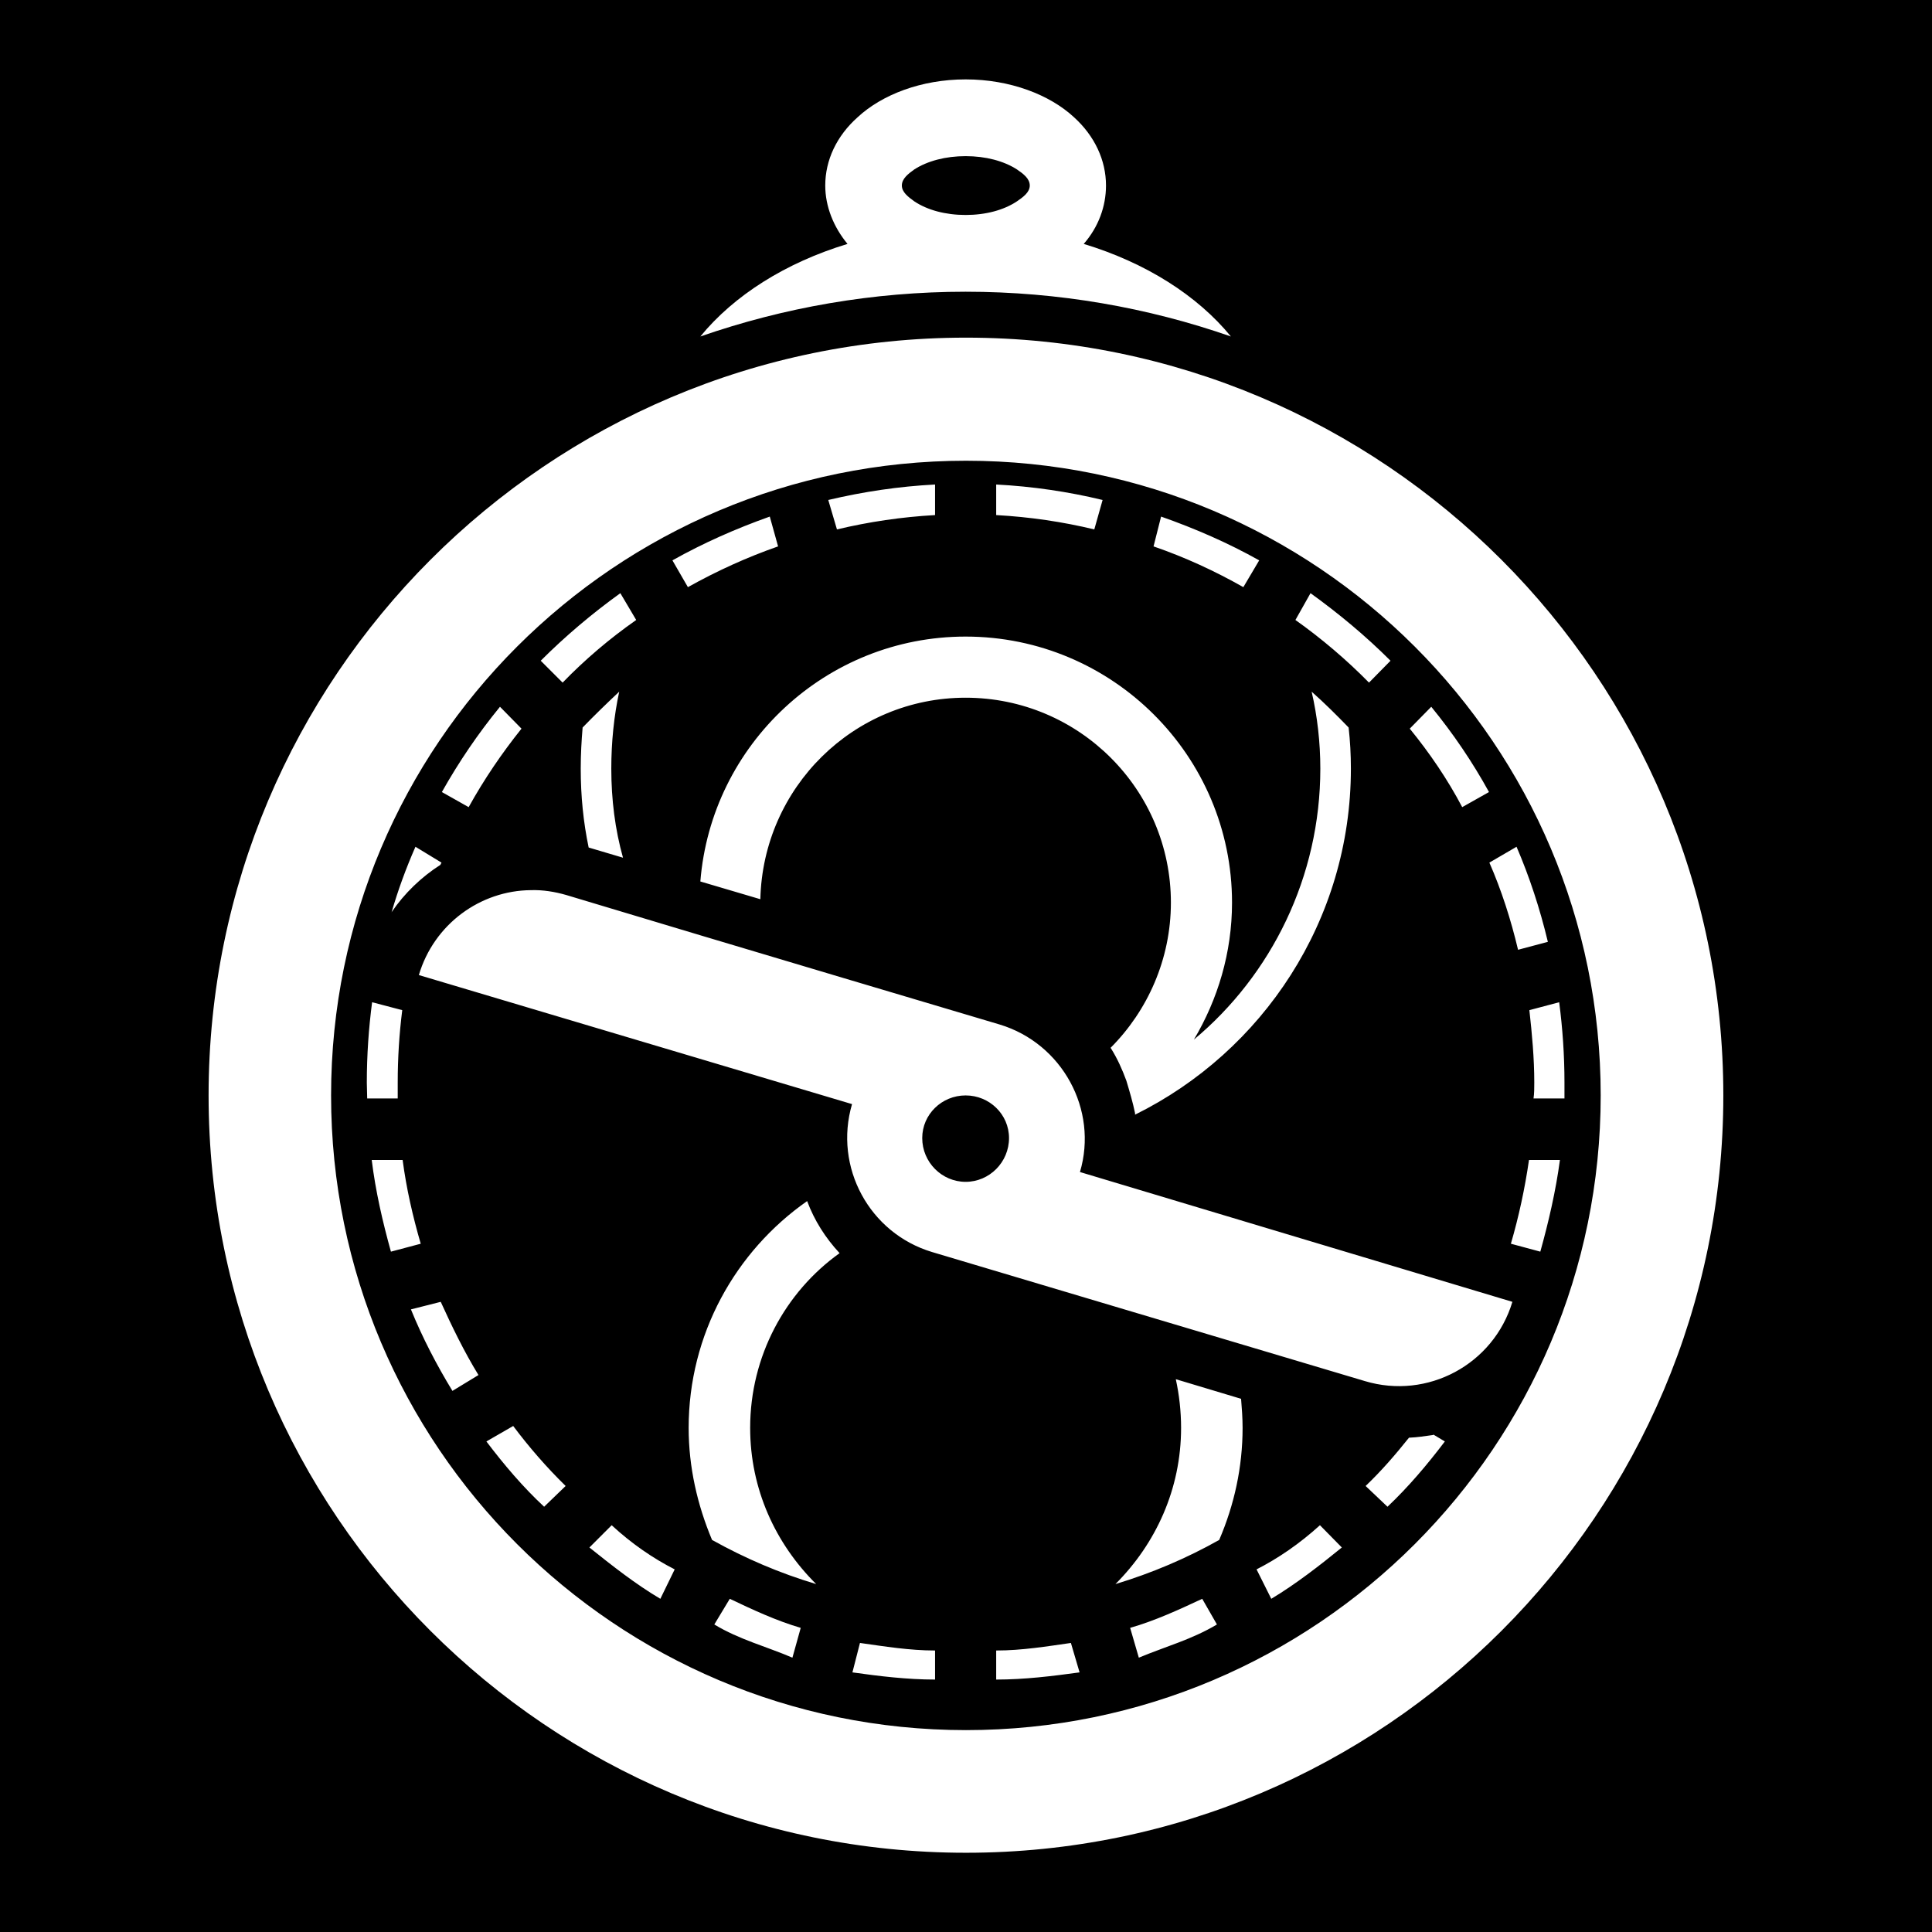
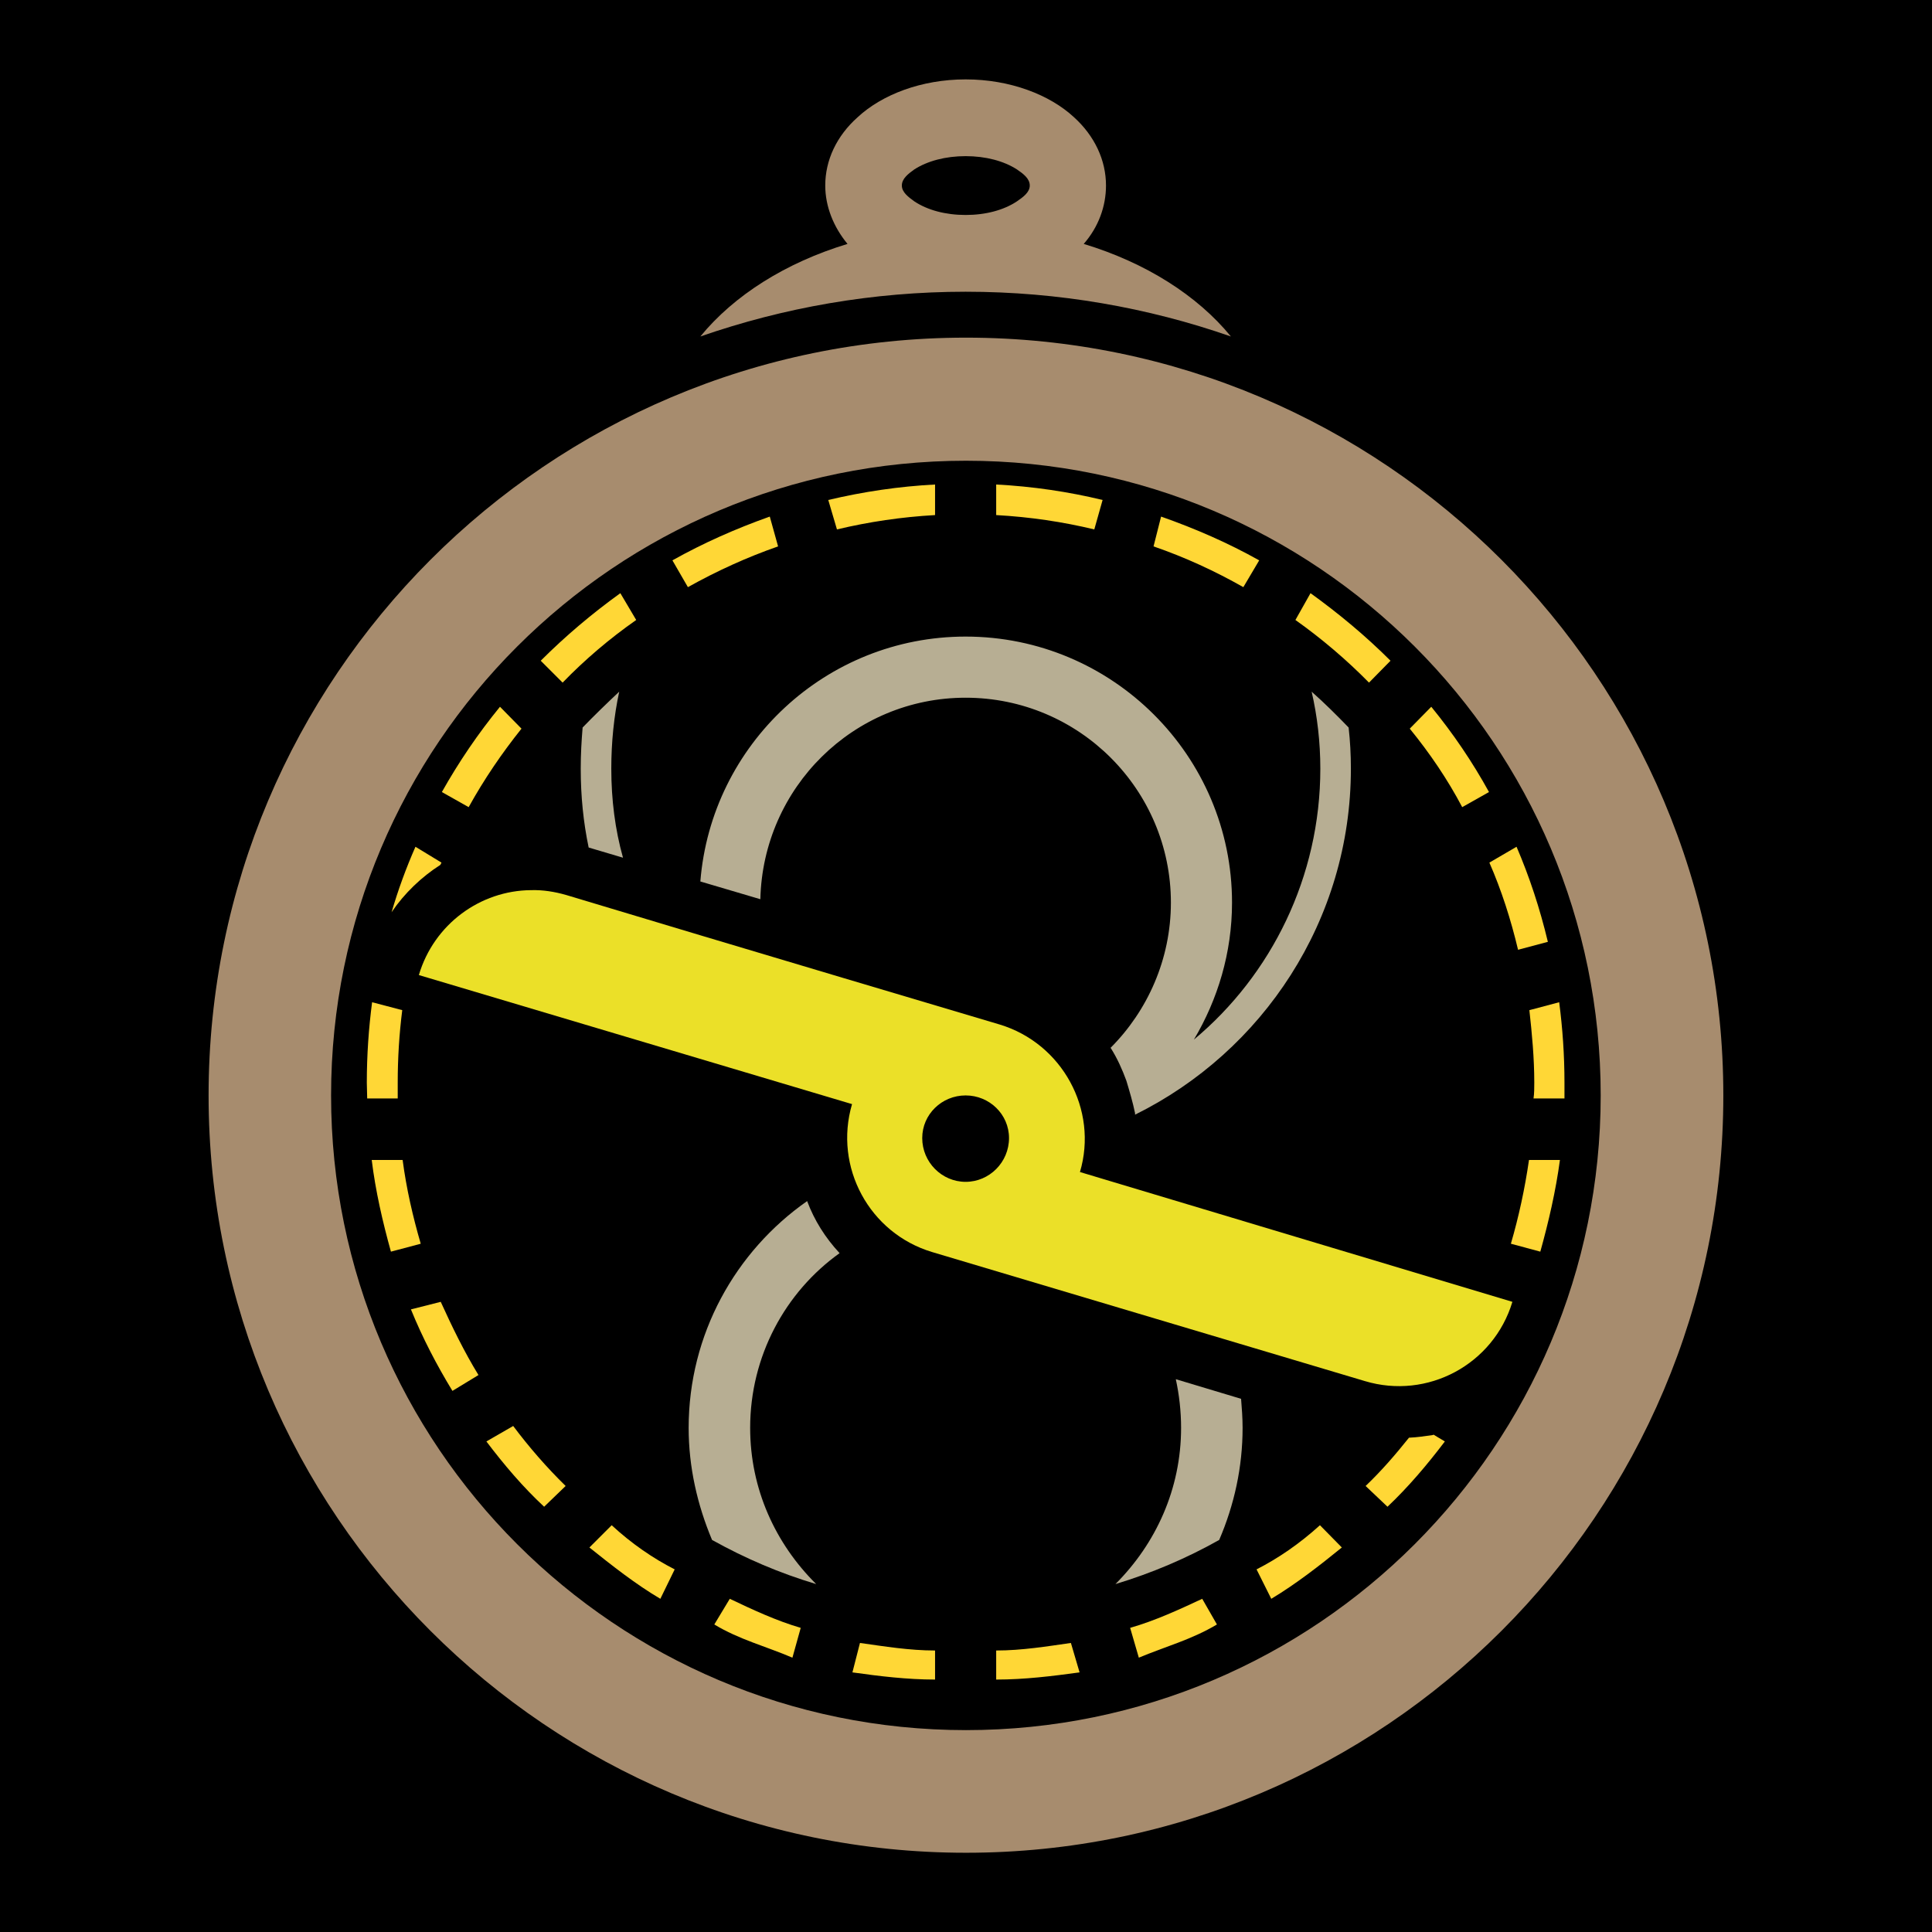
- <svg xmlns="http://www.w3.org/2000/svg" viewBox="0 0 512 512">
-   <path d="M0 0h512v512H0z" />
-   <path fill="#fff" d="M255.9 21.04c-11.8 0-22.2 4.08-28.6 10.01-5.6 4.98-8.6 11.41-8.6 18.11 0 5.55 2.2 11.01 5.9 15.48-16.4 4.97-30.1 13.64-39 24.53 22.1-7.67 45.7-11.86 70.3-11.86 24.6 0 48.3 4.19 70.3 11.86-8.9-10.89-22.6-19.56-39-24.53 3.9-4.47 5.9-9.93 5.9-15.48 0-6.7-3-13.13-8.5-18.11-6.4-5.93-16.9-10.01-28.7-10.01zm0 20.34c5.3 0 10.1 1.27 13.6 3.52 1.7 1.16 3.4 2.43 3.4 4.27 0 1.76-1.7 3.03-3.4 4.19-3.5 2.33-8.3 3.61-13.6 3.61-5.3 0-10.1-1.28-13.6-3.61-1.6-1.16-3.3-2.43-3.3-4.19 0-1.84 1.7-3.11 3.3-4.27 3.5-2.25 8.3-3.52 13.6-3.52zm.1 48.1c-110.8 0-200.72 90.02-200.72 200.82S145.2 491 256 491s200.7-89.9 200.7-200.7c0-110.8-89.9-200.82-200.7-200.82zm0 32.62c92.9 0 168.2 75.3 168.2 168.2 0 92.8-75.3 168.2-168.2 168.2-92.9 0-168.26-75.4-168.26-168.2 0-92.9 75.36-168.2 168.26-168.2zm-8.2 6.3c-9.6.5-19 1.9-28.3 4.1l2.3 7.8c8.4-2 17.1-3.3 26-3.8v-8.1zm16.2 0v8.1c9 .5 17.7 1.8 26 3.8l2.2-7.8c-9.1-2.2-18.6-3.6-28.2-4.1zm-60 8.5c-9 3.2-17.6 7-25.8 11.6l4.1 7.1c7.7-4.3 15.6-7.9 23.9-10.8l-2.2-7.9zm103.7 0-2 7.9c8.4 2.9 16.2 6.5 23.8 10.8l4.2-7.1c-8.2-4.6-16.9-8.4-26-11.6zm-143.3 20.3c-7.5 5.4-14.6 11.4-21.1 17.9l5.8 5.8c5.9-6.1 12.5-11.7 19.5-16.6l-4.2-7.1zm182.9 0-4 7.1c6.9 4.9 13.5 10.5 19.5 16.6l5.7-5.8c-6.5-6.5-13.7-12.5-21.2-17.9zm-91.4 11.5c-37 0-67.4 28.6-70.3 64.9l15.9 4.7c.7-29.6 24.7-53.4 54.4-53.4 30.1 0 54.4 24.4 54.4 54.3 0 15-6.2 28.7-16 38.5l.1.1c1.7 2.7 3 5.6 4.1 8.6.9 3 1.7 5.7 2.3 8.6v.4c33.8-16.7 57.2-51.5 57.2-91.7 0-3.8-.2-7.3-.6-10.9-3.2-3.3-6.3-6.4-9.8-9.5 1.5 6.5 2.3 13.4 2.3 20.4 0 28.7-13 54.7-33.5 71.8 6.3-10.6 10.1-23 10.1-36.3 0-38.9-31.7-70.5-70.6-70.5zm-91.8 14.6c-3.3 3.1-6.5 6.2-9.7 9.5-.3 3.6-.5 7.1-.5 10.9 0 7.3.7 14.2 2.1 20.9l9.1 2.7c-2.1-7.5-3.1-15.4-3.1-23.6 0-7 .7-13.9 2.1-20.4zm-31.6 4c-5.8 7.1-10.9 14.6-15.4 22.6l7.1 4c4.1-7.4 8.8-14.3 14-20.8l-5.7-5.8zm246.8 0-5.7 5.8c5.3 6.5 10 13.4 13.9 20.8l7.1-4c-4.4-8-9.5-15.5-15.3-22.6zm-269.2 37.1c-2.5 5.7-4.6 11.4-6.4 17.6l.1-.3c3.4-5 7.9-9.3 12.9-12.5l.3-.6-6.9-4.2zm291.8 0-7.2 4.2c3.2 7.3 5.7 15.1 7.6 23.1l7.9-2.1c-2.1-8.8-4.9-17.3-8.3-25.2zm-261.2 11.5c-13.4.1-25.7 9-29.7 22.5l114.8 34.2c-4.9 16.7 4.6 34.2 21.2 39.2L361.7 366c16.6 5 34.1-4.4 39.1-21l-114.6-34.4c4.9-16.5-4.7-34.1-21.3-39.1 0 0-72.4-21.5-114.8-34.3-3.1-.9-6.3-1.4-9.4-1.3zm-42.09 29.7c-.9 6.9-1.4 14-1.4 21.3 0 1.3.1 2.9.1 4.2h8.09v-4.2c0-6.5.4-12.9 1.2-19.2l-7.99-2.1zm314.59 0-7.9 2.1c.7 6.3 1.3 12.7 1.3 19.2 0 1.3 0 2.9-.2 4.2h8.2v-4.2c0-7.3-.5-14.4-1.4-21.3zm-157.3 24.7c6.3 0 11.5 5 11.5 11.3 0 6.4-5.2 11.6-11.5 11.6s-11.5-5.2-11.5-11.6c0-6.3 5.2-11.3 11.5-11.3zM98.51 307.4c1 8.2 2.89 16.4 5.09 24.3l7.9-2.1c-2.1-7.2-3.8-14.6-4.8-22.2h-8.19zm306.69 0c-1.1 7.6-2.7 15-4.8 22.2l7.8 2.1c2.2-7.9 4.1-16.1 5.2-24.3h-8.2zm-191.3 10.9c-19 13.3-31.4 35.3-31.4 60.1 0 10.4 2.3 20.4 6.2 29.7 8.8 4.9 17.9 8.8 27.6 11.7-10.8-10.7-17.5-25.2-17.5-41.4 0-19 9.3-36 23.7-46.3-3.8-4.1-6.7-8.7-8.6-13.8zM116.8 345l-7.9 2c3.1 7.6 6.8 14.7 11 21.6l6.9-4.2c-3.8-6.2-7-12.8-10-19.4zm194.8 20.5c.9 4.1 1.4 8.5 1.4 12.9 0 16.2-6.7 30.7-17.4 41.4 9.6-2.9 18.8-6.8 27.5-11.7 4-9.3 6.2-19.3 6.2-29.7 0-2.7-.2-5.2-.4-7.7l-17.3-5.2zM136 377.9l-7.1 4.1c4.7 6.2 9.7 12.1 15.3 17.3l5.7-5.5c-5.1-5-9.7-10.3-13.9-15.9zm243.9 2.3-.2.1c-2.1.3-4 .6-6.2.7h-.1c-3.6 4.5-7.3 8.8-11.5 12.8l5.8 5.5c5.5-5.2 10.5-11.1 15.2-17.3l-3-1.8zm-217.8 24-5.9 5.9c6 4.8 12.2 9.7 18.8 13.6l3.8-7.8c-5.7-2.9-11.4-6.8-16.7-11.7zm187.7 0c-5.4 4.9-11.1 8.8-16.8 11.7l3.9 7.8c6.5-3.9 12.8-8.8 18.7-13.6l-5.8-5.9zm-156.4 19.5-4.1 6.8c6.6 4 13.7 5.8 20.7 8.8l2.2-7.9c-6.5-1.9-12.7-4.8-18.8-7.7zm125.2 0c-6.2 2.9-12.5 5.8-19.1 7.7l2.3 7.9c7.2-3 14-4.8 20.7-8.8l-3.9-6.8zm-90.7 11.7-2 7.8c7.1 1 14.5 1.9 21.9 1.9v-7.7c-6.8 0-13.5-1.1-19.9-2zm55.9 0c-6.3.9-13 2-19.8 2v7.7c7.5 0 14.8-.9 22.1-1.9l-2.3-7.8z" />
+ <svg xmlns="http://www.w3.org/2000/svg" width="100%" height="100%" viewBox="0 0 512 512" version="1.1" xml:space="preserve" style="fill-rule:evenodd;clip-rule:evenodd;stroke-linejoin:round;stroke-miterlimit:2;">
+   <rect x="0" y="0" width="512" height="512" style="fill-rule:nonzero;" />
+   <path d="M247.8,128.4L247.8,136.5C238.9,137 230.2,138.3 221.8,140.3L219.5,132.5C228.8,130.3 238.2,128.9 247.8,128.4ZM379.3,187.3C385.1,194.4 390.2,201.9 394.6,209.9L387.5,213.9C383.6,206.5 378.9,199.6 373.6,193.1L379.3,187.3ZM164.4,157.2L168.6,164.3C161.6,169.2 155,174.8 149.1,180.9L143.3,175.1C149.8,168.6 156.9,162.6 164.4,157.2ZM264,128.4C273.6,128.9 283.1,130.3 292.2,132.5L290,140.3C281.7,138.3 273,137 264,136.5L264,128.4ZM204,136.9L206.2,144.8C197.9,147.7 190,151.3 182.3,155.6L178.2,148.5C186.4,143.9 195,140.1 204,136.9ZM307.7,136.9C316.8,140.1 325.5,143.9 333.7,148.5L329.5,155.6C321.9,151.3 314.1,147.7 305.7,144.8L307.7,136.9ZM132.5,187.3L138.2,193.1C133,199.6 128.3,206.5 124.2,213.9L117.1,209.9C121.6,201.9 126.7,194.4 132.5,187.3ZM110.1,224.4L117,228.6L116.7,229.2C111.7,232.4 107.2,236.7 103.8,241.7L103.7,242C105.5,235.8 107.6,230.1 110.1,224.4ZM401.9,224.4C405.3,232.3 408.1,240.8 410.2,249.6L402.3,251.7C400.4,243.7 397.9,235.9 394.7,228.6L401.9,224.4ZM98.61,265.6L106.6,267.7C105.8,274 105.4,280.4 105.4,286.9L105.4,291.1L97.31,291.1C97.31,289.8 97.21,288.2 97.21,286.9C97.21,279.6 97.71,272.5 98.61,265.6ZM413.2,265.6C414.1,272.5 414.6,279.6 414.6,286.9L414.6,291.1L406.4,291.1C406.6,289.8 406.6,288.2 406.6,286.9C406.6,280.4 406,274 405.3,267.7L413.2,265.6ZM98.51,307.4L106.7,307.4C107.7,315 109.4,322.4 111.5,329.6L103.6,331.7C101.4,323.8 99.51,315.6 98.51,307.4ZM405.2,307.4L413.4,307.4C412.3,315.6 410.4,323.8 408.2,331.7L400.4,329.6C402.5,322.4 404.1,315 405.2,307.4ZM116.8,345C119.8,351.6 123,358.2 126.8,364.4L119.9,368.6C115.7,361.7 112,354.6 108.9,347L116.8,345ZM136,377.9C140.2,383.5 144.8,388.8 149.9,393.8L144.2,399.3C138.6,394.1 133.6,388.2 128.9,382L136,377.9ZM379.9,380.2L382.9,382C378.2,388.2 373.2,394.1 367.7,399.3L361.9,393.8C366.1,389.8 369.8,385.5 373.4,381L373.5,381C375.7,380.9 377.6,380.6 379.7,380.3L379.9,380.2ZM162.1,404.2C167.4,409.1 173.1,413 178.8,415.9L175,423.7C168.4,419.8 162.2,414.9 156.2,410.1L162.1,404.2ZM349.8,404.2L355.6,410.1C349.7,414.9 343.4,419.8 336.9,423.7L333,415.9C338.7,413 344.4,409.1 349.8,404.2ZM193.4,423.7C199.5,426.6 205.7,429.5 212.2,431.4L210,439.3C203,436.3 195.9,434.5 189.3,430.5L193.4,423.7ZM318.6,423.7L322.5,430.5C315.8,434.5 309,436.3 301.8,439.3L299.5,431.4C306.1,429.5 312.4,426.6 318.6,423.7ZM227.9,435.4C234.3,436.3 241,437.4 247.8,437.4L247.8,445.1C240.4,445.1 233,444.2 225.9,443.2L227.9,435.4ZM283.8,435.4L286.1,443.2C278.8,444.2 271.5,445.1 264,445.1L264,437.4C270.8,437.4 277.5,436.3 283.8,435.4ZM347.3,157.2C354.8,162.6 362,168.6 368.5,175.1L362.8,180.9C356.8,174.8 350.2,169.2 343.3,164.3L347.3,157.2Z" style="fill:rgb(255,215,54);fill-rule:nonzero;" />
+   <path d="M140.7,235.9C143.8,235.8 147,236.3 150.1,237.2C192.5,250 264.9,271.5 264.9,271.5C281.5,276.5 291.1,294.1 286.2,310.6L400.8,345C395.8,361.6 378.3,371 361.7,366L247,331.8C230.4,326.8 220.9,309.3 225.8,292.6L111,258.4C115,244.9 127.3,236 140.7,235.9ZM255.9,290.3C249.6,290.3 244.4,295.3 244.4,301.6C244.4,308 249.6,313.2 255.9,313.2C262.2,313.2 267.4,308 267.4,301.6C267.4,295.3 262.2,290.3 255.9,290.3Z" style="fill:rgb(235,224,40);" />
+   <path d="M255.9,168.7C294.8,168.7 326.5,200.3 326.5,239.2C326.5,252.5 322.7,264.9 316.4,275.5C336.9,258.4 349.9,232.4 349.9,203.7C349.9,196.7 349.1,189.8 347.6,183.3C351.1,186.4 354.2,189.5 357.4,192.8C357.8,196.4 358,199.9 358,203.7C358,243.9 334.6,278.7 300.8,295.4L300.8,295C300.2,292.1 299.4,289.4 298.5,286.4C297.4,283.4 296.1,280.5 294.4,277.8L294.3,277.7C304.1,267.9 310.3,254.2 310.3,239.2C310.3,209.3 286,184.9 255.9,184.9C226.2,184.9 202.2,208.7 201.5,238.3L185.6,233.6C188.5,197.3 218.9,168.7 255.9,168.7ZM164.1,183.3C162.7,189.8 162,196.7 162,203.7C162,211.9 163,219.8 165.1,227.3L156,224.6C154.6,217.9 153.9,211 153.9,203.7C153.9,199.9 154.1,196.4 154.4,192.8C157.6,189.5 160.8,186.4 164.1,183.3ZM213.9,318.3C215.8,323.4 218.7,328 222.5,332.1C208.1,342.4 198.8,359.4 198.8,378.4C198.8,394.6 205.5,409.1 216.3,419.8C206.6,416.9 197.5,413 188.7,408.1C184.8,398.8 182.5,388.8 182.5,378.4C182.5,353.6 194.9,331.6 213.9,318.3ZM311.6,365.5L328.9,370.7C329.1,373.2 329.3,375.7 329.3,378.4C329.3,388.8 327.1,398.8 323.1,408.1C314.4,413 305.2,416.9 295.6,419.8C306.3,409.1 313,394.6 313,378.4C313,374 312.5,369.6 311.6,365.5Z" style="fill:rgb(183,174,147);" />
+   <path d="M256,89.48C366.8,89.48 456.7,179.5 456.7,290.3C456.7,401.1 366.8,491 256,491C145.2,491 55.28,401.1 55.28,290.3C55.28,179.5 145.2,89.48 256,89.48ZM256,122.1C163.1,122.1 87.74,197.4 87.74,290.3C87.74,383.1 163.1,458.5 256,458.5C348.9,458.5 424.2,383.1 424.2,290.3C424.2,197.4 348.9,122.1 256,122.1Z" style="fill:rgb(167,140,110);" />
+   <path d="M255.9,21.04C267.7,21.04 278.2,25.12 284.6,31.05C290.1,36.03 293.1,42.46 293.1,49.16C293.1,54.71 291.1,60.17 287.2,64.64C303.6,69.61 317.3,78.28 326.2,89.17C304.2,81.5 280.5,77.31 255.9,77.31C231.3,77.31 207.7,81.5 185.6,89.17C194.5,78.28 208.2,69.61 224.6,64.64C220.9,60.17 218.7,54.71 218.7,49.16C218.7,42.46 221.7,36.03 227.3,31.05C233.7,25.12 244.1,21.04 255.9,21.04ZM255.9,41.38C250.6,41.38 245.8,42.65 242.3,44.9C240.7,46.06 239,47.33 239,49.17C239,50.93 240.7,52.2 242.3,53.36C245.8,55.69 250.6,56.97 255.9,56.97C261.2,56.97 266,55.69 269.5,53.36C271.2,52.2 272.9,50.93 272.9,49.17C272.9,47.33 271.2,46.06 269.5,44.9C266,42.65 261.2,41.38 255.9,41.38Z" style="fill:rgb(167,140,110);" />
</svg>
